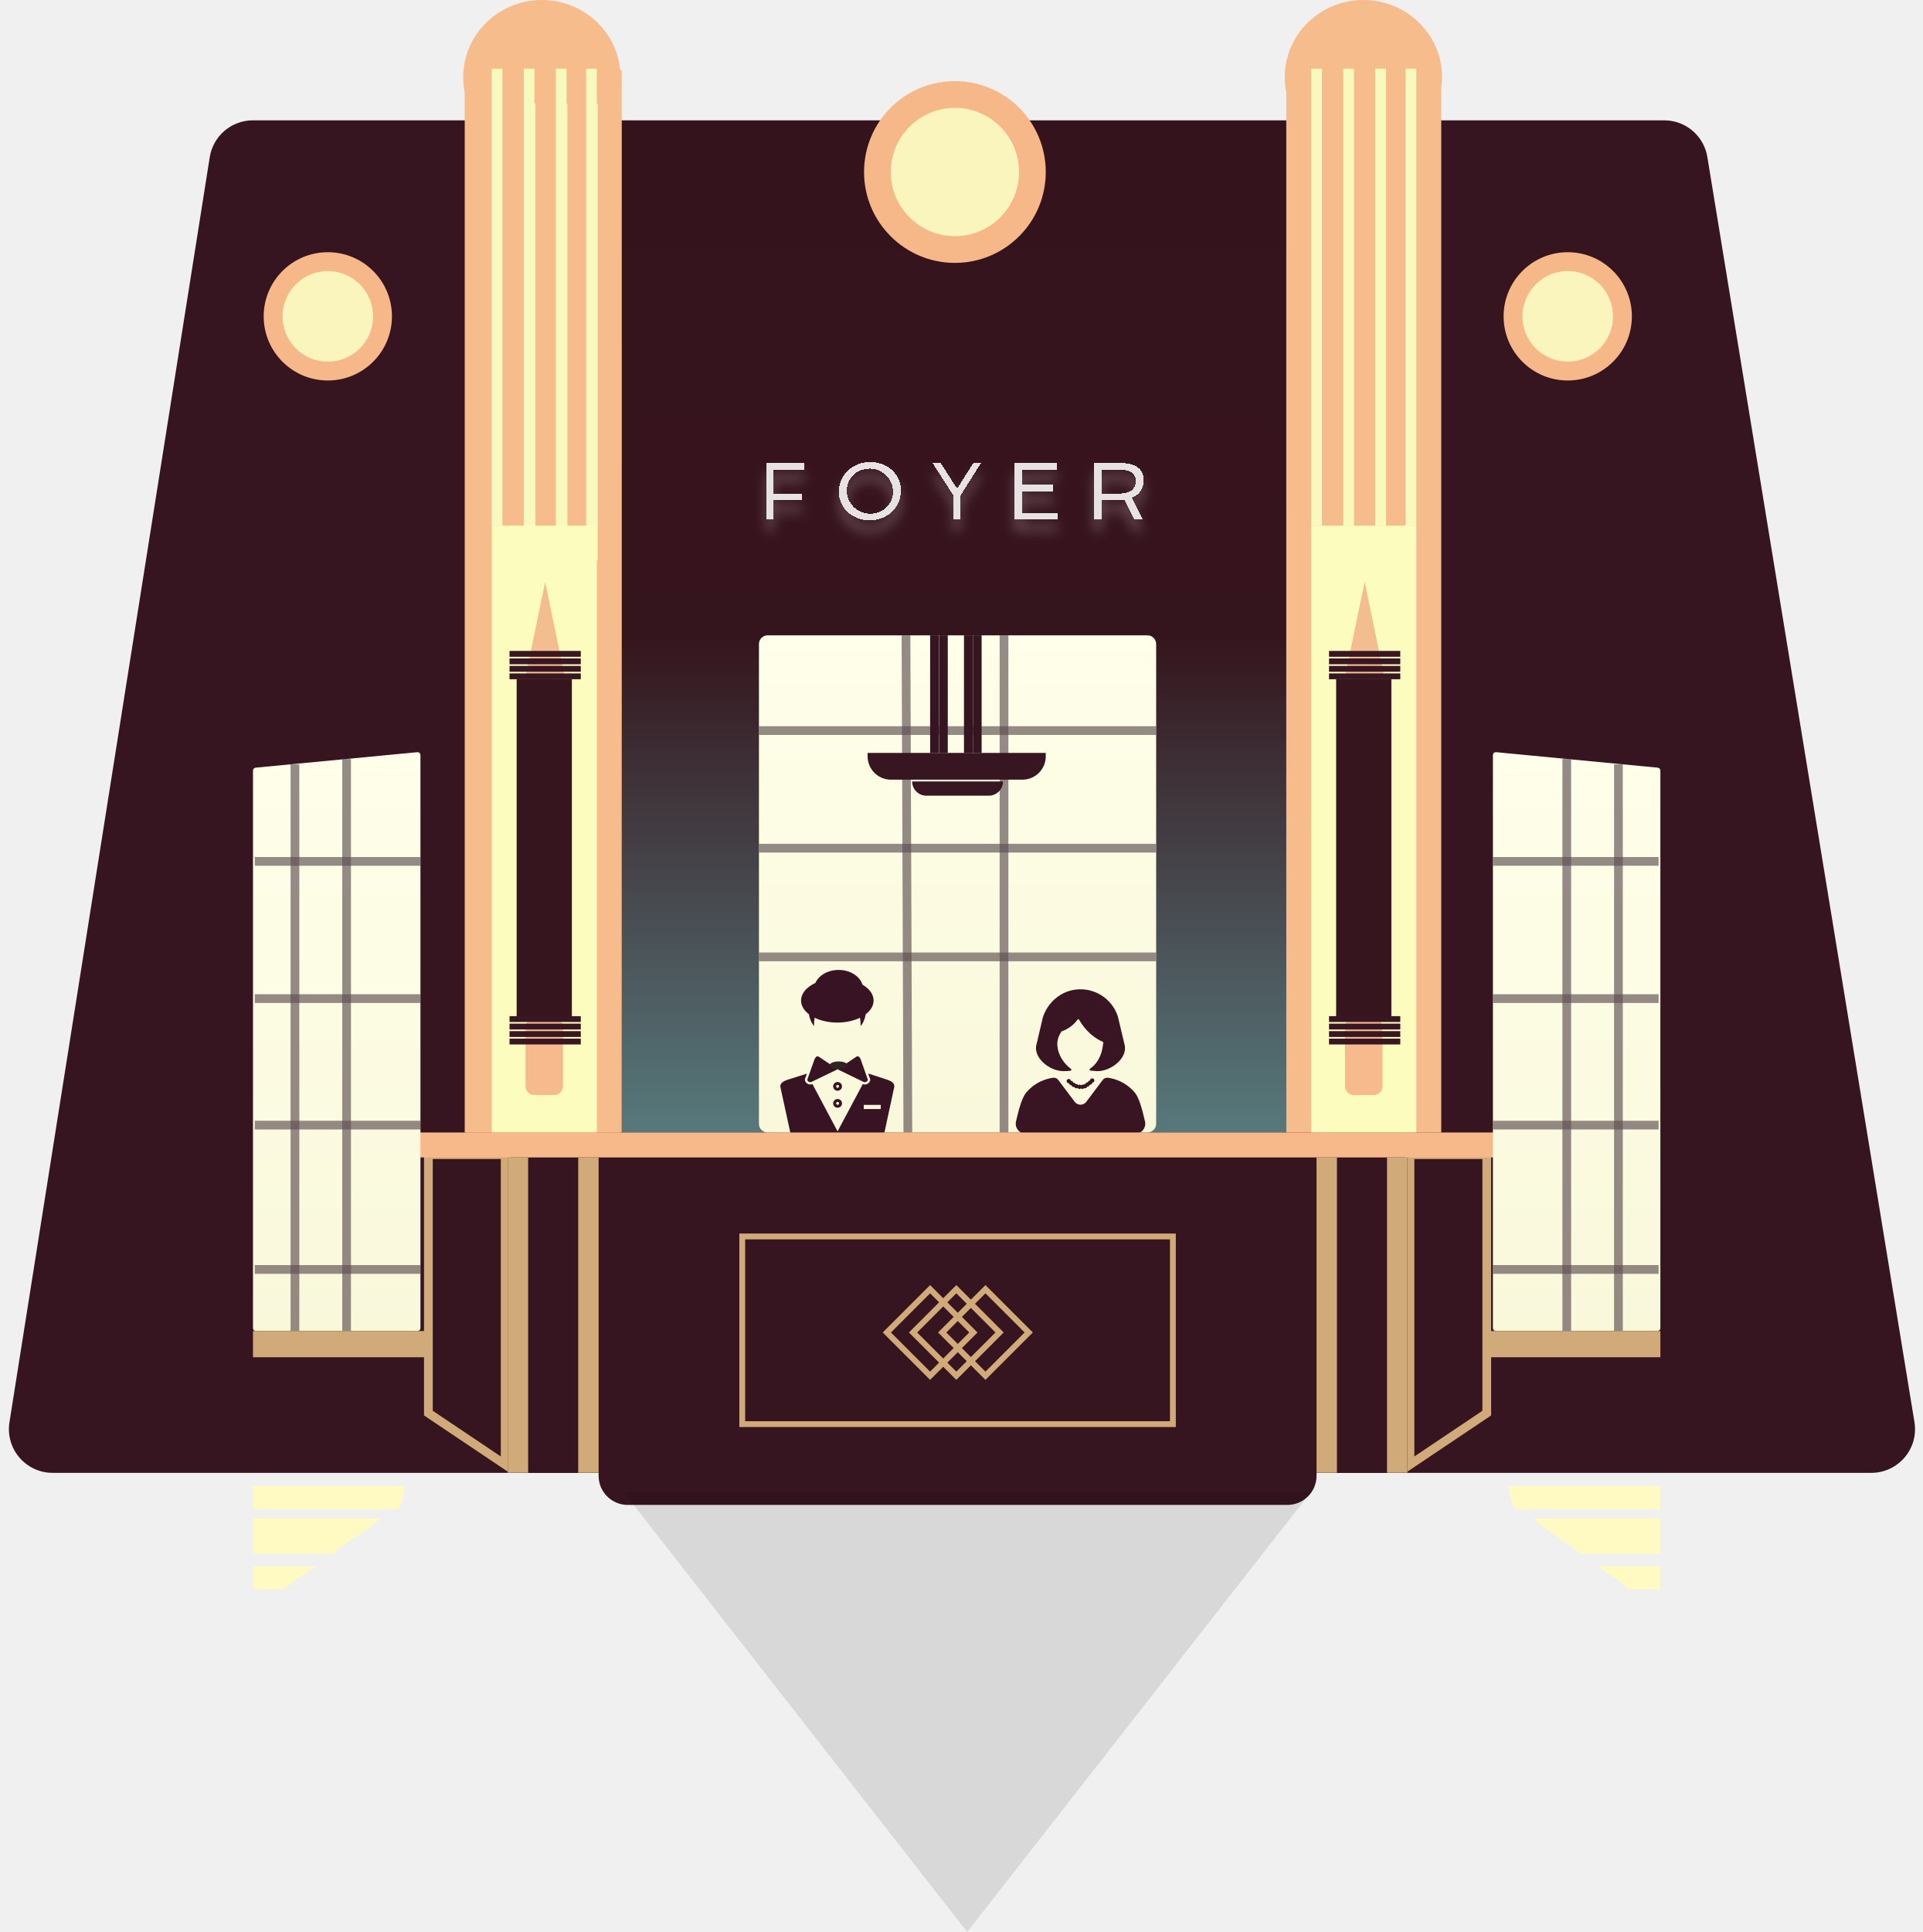
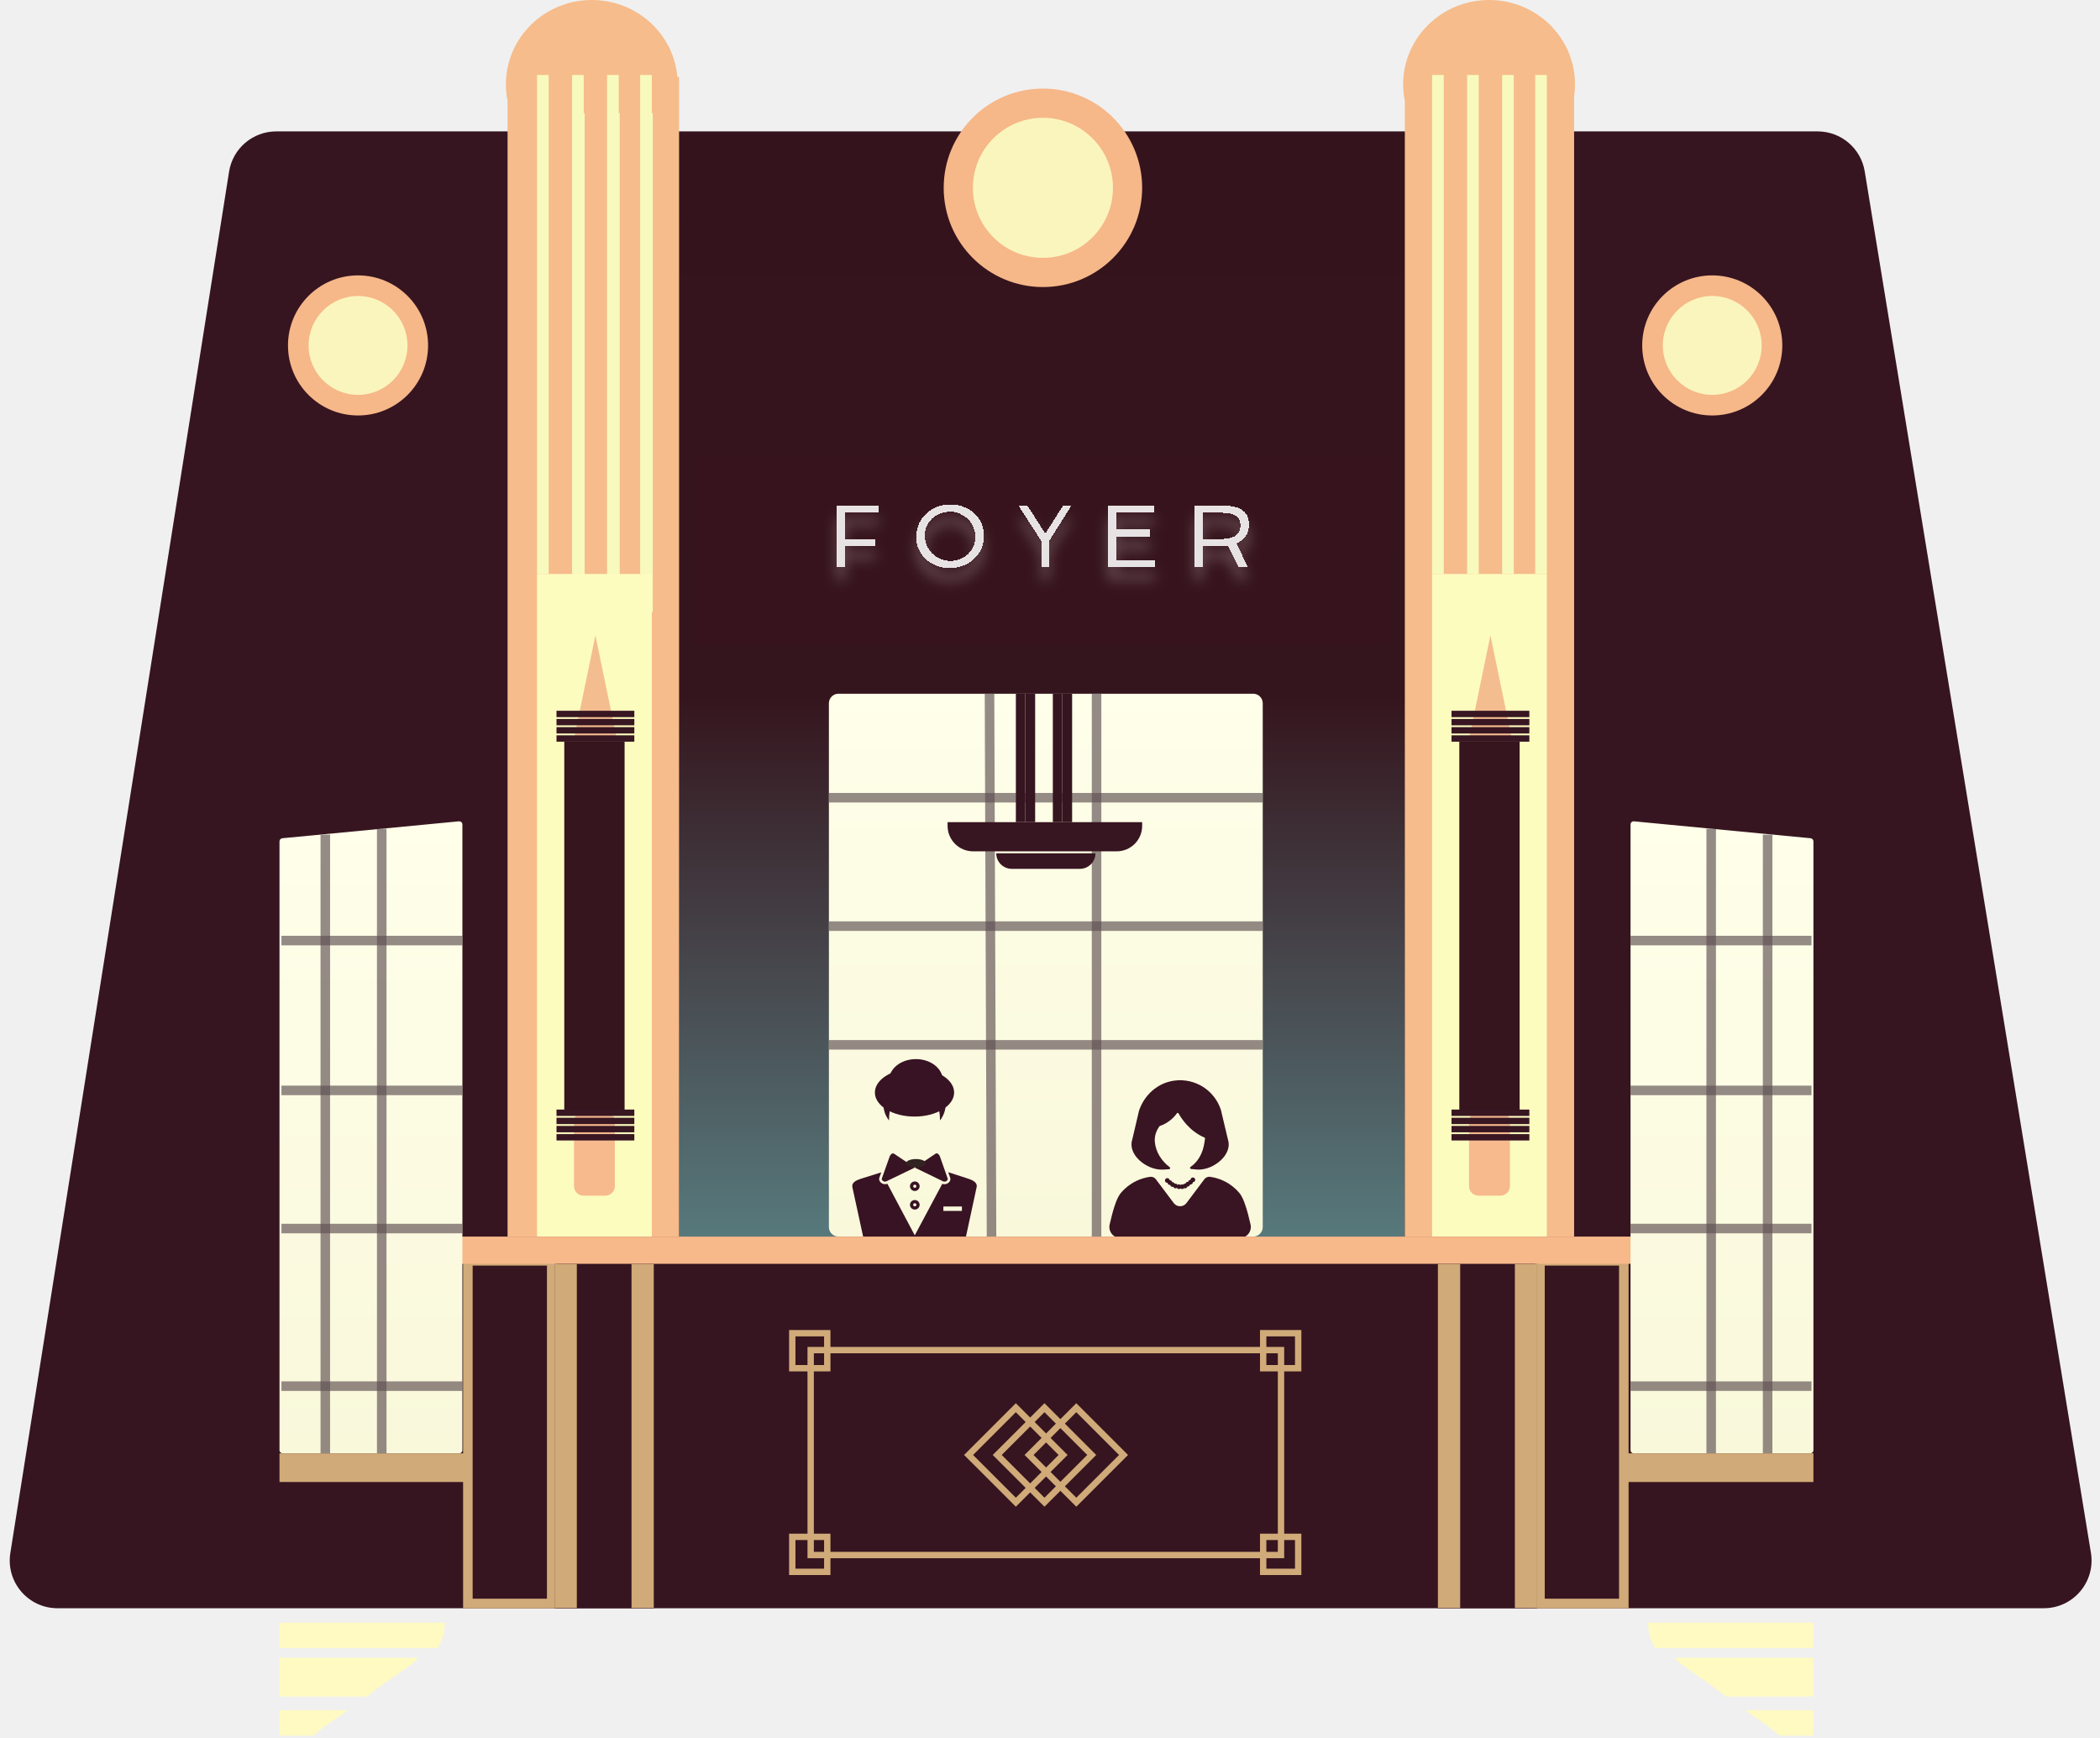
- <svg xmlns="http://www.w3.org/2000/svg" width="660" height="663" viewBox="0 0 660 663" fill="none">
+ <svg xmlns="http://www.w3.org/2000/svg" width="660" height="546" viewBox="0 0 660 546" fill="none">
  <path d="M71.996 53.949C73.15 46.661 79.433 41.295 86.811 41.295H571.256C578.605 41.295 584.872 46.619 586.059 53.871L657.147 488.008C658.642 497.138 651.596 505.432 642.344 505.432H18.062C8.842 505.432 1.805 497.192 3.247 488.086L71.996 53.949Z" fill="#361520" />
  <rect x="213.424" y="41.907" width="228.094" height="346.727" fill="url(#paint0_linear_49_1315)" />
  <rect x="218.317" y="143.417" width="218.309" height="59.316" fill="#37141D" />
  <g filter="url(#filter0_d_49_1315)">
    <path d="M263.038 158.825H276.183V161.132H265.579V169.401H275.152V171.708H265.579V178.273H263.038V158.825Z" fill="white" fill-opacity="0.88" shape-rendering="crispEdges" />
    <path d="M291.063 175.815C290.111 174.945 289.355 173.91 288.797 172.711C288.247 171.511 287.973 170.302 287.973 169.085C287.973 167.867 288.096 166.814 288.344 165.926C288.6 165.028 288.962 164.204 289.429 163.453C289.896 162.693 290.454 162.011 291.104 161.407C291.754 160.802 292.478 160.29 293.274 159.868C294.941 158.989 296.759 158.55 298.727 158.55C300.614 158.55 302.372 158.971 304.002 159.813C305.586 160.638 306.849 161.782 307.792 163.247C308.754 164.776 309.235 166.475 309.235 168.343C309.235 171.301 308.191 173.75 306.103 175.691C304.794 176.909 303.214 177.747 301.364 178.205C300.44 178.434 299.368 178.548 298.15 178.548C296.933 178.548 295.687 178.31 294.414 177.834C293.142 177.349 292.025 176.676 291.063 175.815ZM292.945 162.973C292.24 163.641 291.681 164.433 291.269 165.349C290.866 166.264 290.665 167.272 290.665 168.37C290.665 169.469 290.875 170.499 291.297 171.461C291.718 172.422 292.295 173.26 293.027 173.974C294.593 175.504 296.493 176.268 298.727 176.268C300.897 176.268 302.738 175.554 304.249 174.125C305.778 172.679 306.543 170.889 306.543 168.755C306.543 167.308 306.176 165.967 305.444 164.731C304.757 163.559 303.791 162.615 302.546 161.901C301.319 161.187 300.064 160.83 298.782 160.83C297.5 160.83 296.383 161.022 295.431 161.407C294.488 161.782 293.659 162.304 292.945 162.973Z" fill="white" fill-opacity="0.88" shape-rendering="crispEdges" />
    <path d="M327.233 169.977L320.063 158.825H322.852L328.524 167.711L334.156 158.825H336.779L329.774 169.936V178.273H327.233V169.977Z" fill="white" fill-opacity="0.88" shape-rendering="crispEdges" />
    <path d="M348.267 158.825H362.785V161.132H350.808V166.379H361.48V168.686H350.808V175.966H363.06V178.273H348.267V158.825Z" fill="white" fill-opacity="0.88" shape-rendering="crispEdges" />
    <path d="M392.541 164.813C392.541 167.697 391.213 169.689 388.558 170.788L392.252 178.273H389.299L385.962 171.502C385.055 171.639 384.107 171.708 383.119 171.708H378.064V178.273H375.523V158.825H383.503C386.378 158.825 388.526 159.218 389.945 160.006C391.676 160.958 392.541 162.56 392.541 164.813ZM383.462 169.401C385.513 169.401 387.033 169.117 388.022 168.549C389.24 167.844 389.849 166.654 389.849 164.978C389.849 162.799 388.439 161.562 385.618 161.269C384.803 161.178 383.966 161.132 383.105 161.132H378.064V169.401H383.462Z" fill="white" fill-opacity="0.88" shape-rendering="crispEdges" />
  </g>
-   <path d="M205.475 397.194H451.914V506.439C451.914 511.962 447.437 516.439 441.914 516.439H215.475C209.952 516.439 205.475 511.962 205.475 506.439V397.194Z" fill="#361520" />
+   <path d="M205 397H452V505H205V397Z" fill="#361520" />
  <rect x="254.784" y="424.31" width="147.82" height="64.402" stroke="#D0AA78" stroke-width="2" />
  <rect x="304.414" y="457.263" width="21" height="21" transform="rotate(-45 304.414 457.263)" stroke="#D0AA78" stroke-width="2" />
  <rect x="323.414" y="457.263" width="21" height="21" transform="rotate(-45 323.414 457.263)" stroke="#D0AA78" stroke-width="2" />
  <rect x="313.414" y="457.263" width="21" height="21" transform="rotate(-45 313.414 457.263)" stroke="#D0AA78" stroke-width="2" />
-   <path d="M147.047 396.248H173.399V502.619L147.047 484.934V396.248Z" fill="#361520" stroke="#D0AA78" stroke-width="3" />
-   <path d="M510.342 396.248H483.989V502.619L510.342 484.934V396.248Z" fill="#361520" stroke="#D0AA78" stroke-width="3" />
-   <mask id="path-12-inside-1_49_1315" fill="white">
+   <rect x="397" y="419" width="11" height="11" stroke="#D0AA78" stroke-width="2" />
+   <rect x="397" y="483" width="11" height="11" stroke="#D0AA78" stroke-width="2" />
+   <rect x="249" y="483" width="11" height="11" stroke="#D0AA78" stroke-width="2" />
+   <rect x="249" y="419" width="11" height="11" stroke="#D0AA78" stroke-width="2" />
+   <path d="M147.047 396.248H173.399V503.932H147.047V396.248Z" fill="#361520" stroke="#D0AA78" stroke-width="3" />
+   <path d="M510.342 396.248H483.989V503.932H510.342V396.248Z" fill="#361520" stroke="#D0AA78" stroke-width="3" />
+   <mask id="path-16-inside-1_49_1315" fill="white">
    <path d="M174.288 397.194H205.475V505.432H174.288V397.194Z" />
  </mask>
  <path d="M174.288 397.194H205.475V505.432H174.288V397.194Z" fill="#361520" />
-   <path d="M198.475 397.194V505.432H212.475V397.194H198.475ZM181.288 505.432V397.194H167.288V505.432H181.288Z" fill="#D0AA78" mask="url(#path-12-inside-1_49_1315)" />
-   <mask id="path-14-inside-2_49_1315" fill="white">
+   <path d="M198.475 397.194V505.432H212.475V397.194H198.475ZM181.288 505.432V397.194H167.288V505.432H181.288Z" fill="#D0AA78" mask="url(#path-16-inside-1_49_1315)" />
+   <mask id="path-18-inside-2_49_1315" fill="white">
    <path d="M451.914 397.194H483.101V505.432H451.914V397.194Z" />
  </mask>
  <path d="M451.914 397.194H483.101V505.432H451.914V397.194Z" fill="#361520" />
-   <path d="M476.101 397.194V505.432H490.101V397.194H476.101ZM458.914 505.432V397.194H444.914V505.432H458.914Z" fill="#D0AA78" mask="url(#path-14-inside-2_49_1315)" />
+   <path d="M476.101 397.194V505.432H490.101V397.194H476.101ZM458.914 505.432V397.194H444.914V505.432H458.914Z" fill="#D0AA78" mask="url(#path-18-inside-2_49_1315)" />
  <rect x="160.223" y="24.204" width="53.201" height="364.429" fill="url(#paint1_linear_49_1315)" />
  <path fill-rule="evenodd" clip-rule="evenodd" d="M212.719 30.334C212.904 29.082 213 27.802 213 26.5C213 11.864 200.912 0 186 0C171.088 0 159 11.864 159 26.5C159 28.277 159.178 30.013 159.518 31.692V388.633H212.719V30.334Z" fill="#F6BC8B" />
  <rect x="201.489" y="35.561" width="3.669" height="156.827" fill="#F8F9BD" />
  <rect x="180.086" y="35.561" width="3.669" height="156.827" fill="#F8F9BD" />
  <rect x="191.094" y="35.561" width="3.669" height="156.827" fill="#F8F9BD" />
  <rect x="177.64" y="245.092" width="18.957" height="116.335" fill="#36151F" />
  <path d="M187.424 211.67L194.309 244.931H180.54L187.424 211.67Z" fill="#F4BD8F" />
  <rect x="180.698" y="361.426" width="12.842" height="26.352" rx="3" fill="#F6BA8D" />
  <line x1="175.194" y1="361.712" x2="199.655" y2="361.712" stroke="#381622" stroke-width="2" />
  <line x1="175.194" y1="364.283" x2="199.655" y2="364.283" stroke="#381622" stroke-width="2" />
  <line x1="175.194" y1="366.854" x2="199.655" y2="366.854" stroke="#381622" stroke-width="2" />
  <line x1="175.194" y1="369.425" x2="199.655" y2="369.425" stroke="#381622" stroke-width="2" />
  <line x1="175.194" y1="236.379" x2="199.655" y2="236.379" stroke="#381622" stroke-width="2" />
  <line x1="175.194" y1="238.95" x2="199.655" y2="238.95" stroke="#381622" stroke-width="2" />
  <line x1="175.194" y1="241.521" x2="199.655" y2="241.521" stroke="#381622" stroke-width="2" />
  <line x1="175.194" y1="244.092" x2="199.655" y2="244.092" stroke="#381622" stroke-width="2" />
  <rect x="168.784" y="180.388" width="36.079" height="208.245" fill="#FDFCBF" />
  <rect x="168.784" y="23.561" width="3.669" height="156.827" fill="#F8F9BD" />
  <rect x="201.194" y="23.561" width="3.669" height="156.827" fill="#F8F9BD" />
  <rect x="179.791" y="23.561" width="3.669" height="156.827" fill="#F8F9BD" />
  <rect x="190.799" y="23.561" width="3.669" height="156.827" fill="#F8F9BD" />
  <rect x="177.345" y="233.092" width="18.957" height="116.335" fill="#36151F" />
  <path d="M187.13 199.67L194.014 232.931H180.245L187.13 199.67Z" fill="#F4BD8F" />
  <rect x="180.403" y="349.426" width="12.842" height="26.352" rx="3" fill="#F6BA8D" />
  <line x1="174.899" y1="349.712" x2="199.36" y2="349.712" stroke="#381622" stroke-width="2" />
  <line x1="174.899" y1="352.283" x2="199.36" y2="352.283" stroke="#381622" stroke-width="2" />
  <line x1="174.899" y1="354.854" x2="199.36" y2="354.854" stroke="#381622" stroke-width="2" />
  <line x1="174.899" y1="357.425" x2="199.36" y2="357.425" stroke="#381622" stroke-width="2" />
  <line x1="174.899" y1="224.379" x2="199.36" y2="224.379" stroke="#381622" stroke-width="2" />
  <line x1="174.899" y1="226.95" x2="199.36" y2="226.95" stroke="#381622" stroke-width="2" />
  <line x1="174.899" y1="229.521" x2="199.36" y2="229.521" stroke="#381622" stroke-width="2" />
  <line x1="174.899" y1="232.092" x2="199.36" y2="232.092" stroke="#381622" stroke-width="2" />
  <path fill-rule="evenodd" clip-rule="evenodd" d="M494.719 30.334C494.904 29.082 495 27.802 495 26.5C495 11.864 482.912 0 468 0C453.088 0 441 11.864 441 26.5C441 28.277 441.178 30.013 441.518 31.692V388.633H494.719V30.334Z" fill="#F6BC8B" />
  <rect x="450.079" y="180.388" width="36.079" height="208.245" fill="#FDFCBF" />
  <rect x="450.079" y="23.561" width="3.669" height="156.827" fill="#F8F9BD" />
  <rect x="482.489" y="23.561" width="3.669" height="156.827" fill="#F8F9BD" />
  <rect x="461.086" y="23.561" width="3.669" height="156.827" fill="#F8F9BD" />
  <rect x="472.094" y="23.561" width="3.669" height="156.827" fill="#F8F9BD" />
  <rect x="458.64" y="233.092" width="18.957" height="116.335" fill="#36151F" />
  <path d="M468.424 199.67L475.309 232.931H461.54L468.424 199.67Z" fill="#F4BD8F" />
  <rect x="461.698" y="349.426" width="12.842" height="26.352" rx="3" fill="#F6BA8D" />
  <line x1="456.194" y1="349.712" x2="480.655" y2="349.712" stroke="#381622" stroke-width="2" />
  <line x1="456.194" y1="352.283" x2="480.655" y2="352.283" stroke="#381622" stroke-width="2" />
  <line x1="456.194" y1="354.854" x2="480.655" y2="354.854" stroke="#381622" stroke-width="2" />
  <line x1="456.194" y1="357.425" x2="480.655" y2="357.425" stroke="#381622" stroke-width="2" />
  <line x1="456.194" y1="224.379" x2="480.655" y2="224.379" stroke="#381622" stroke-width="2" />
  <line x1="456.194" y1="226.95" x2="480.655" y2="226.95" stroke="#381622" stroke-width="2" />
  <line x1="456.194" y1="229.521" x2="480.655" y2="229.521" stroke="#381622" stroke-width="2" />
  <line x1="456.194" y1="232.092" x2="480.655" y2="232.092" stroke="#381622" stroke-width="2" />
  <circle cx="327.777" cy="59.029" r="31.187" fill="#F6B789" />
  <circle cx="327.777" cy="59.029" r="22.014" fill="#FAF5BC" />
  <circle cx="112.525" cy="108.561" r="22.014" fill="#F6B789" />
  <circle cx="112.525" cy="108.561" r="15.54" fill="#FAF5BC" />
  <circle cx="538.137" cy="108.561" r="22.014" fill="#F6B789" />
  <circle cx="538.137" cy="108.561" r="15.54" fill="#FAF5BC" />
  <rect x="260.511" y="218.022" width="136.35" height="170.612" rx="3" fill="url(#paint2_linear_49_1315)" />
  <line x1="396.861" y1="250.709" x2="260.511" y2="250.709" stroke="#5F4F53" stroke-opacity="0.66" stroke-width="3" />
  <line y1="-1.5" x2="170.608" y2="-1.5" transform="matrix(-0.00372284 -0.999993 0.999994 -0.00352608 313.123 388.633)" stroke="#5F4F53" stroke-opacity="0.66" stroke-width="3" />
  <line x1="344.633" y1="388.633" x2="344.633" y2="218.022" stroke="#5F4F53" stroke-opacity="0.66" stroke-width="3" />
  <line x1="396.861" y1="291.069" x2="260.511" y2="291.069" stroke="#5F4F53" stroke-opacity="0.66" stroke-width="3" />
  <line x1="396.861" y1="328.371" x2="260.511" y2="328.371" stroke="#5F4F53" stroke-opacity="0.66" stroke-width="3" />
  <path d="M297.813 258.382H358.964V259.554C358.964 263.973 355.382 267.554 350.964 267.554H305.813C301.395 267.554 297.813 263.973 297.813 259.554V258.382Z" fill="#371521" />
  <path d="M313.101 268.166H344.288V268.166C344.288 270.868 342.098 273.058 339.396 273.058H317.993C315.291 273.058 313.101 270.868 313.101 268.166V268.166Z" fill="#371521" />
  <line x1="320.773" y1="258.382" x2="320.773" y2="218.022" stroke="#351520" stroke-width="3" />
  <line x1="335.45" y1="258.382" x2="335.45" y2="218.022" stroke="#351520" stroke-width="3" />
  <line x1="332.392" y1="258.382" x2="332.392" y2="218.022" stroke="#351520" stroke-width="3" />
  <line x1="323.831" y1="258.382" x2="323.831" y2="218.022" stroke="#351520" stroke-width="3" />
  <path d="M294.36 362.478C294.241 362.483 294.116 362.524 293.986 362.611L287.5 366.953L296.442 371.289C297.149 371.632 298.028 370.896 297.864 370.431L295.408 363.47C295.275 363.092 294.877 362.455 294.36 362.478ZM287.5 366.953L281.031 362.611C280.379 362.174 279.774 363.005 279.608 363.469L277.134 370.418C276.969 370.883 277.821 371.631 278.556 371.276L287.5 366.953ZM298.008 368.396L298.633 370.166C298.77 370.555 298.671 370.925 298.527 371.19C298.383 371.454 298.184 371.656 297.947 371.82C297.49 372.137 296.809 372.323 296.149 372.036L287.499 388.242L278.878 372.012C278.206 372.318 277.498 372.137 277.033 371.808C276.796 371.641 276.599 371.434 276.459 371.168C276.319 370.901 276.229 370.535 276.365 370.151L276.976 368.436L270.571 370.46C269.043 370.942 267.58 371.672 267.891 373.105L272.553 394.52C272.865 395.953 273.749 397.166 275.233 397.166L299.64 397.167C301.124 397.167 302.011 395.955 302.32 394.522L306.946 373.068C307.256 371.635 305.678 370.88 304.267 370.423L298.008 368.396ZM287.507 371.307C286.674 371.307 285.988 371.984 285.988 372.806C285.988 373.628 286.674 374.306 287.507 374.306C288.34 374.306 289.026 373.628 289.026 372.806C289.026 371.984 288.339 371.307 287.507 371.307ZM287.507 372.312C287.789 372.312 288.008 372.527 288.008 372.806C288.008 373.085 287.789 373.301 287.507 373.301C287.224 373.301 287.006 373.085 287.006 372.806C287.006 372.527 287.224 372.312 287.507 372.312ZM287.507 377.14C286.674 377.14 285.988 377.817 285.988 378.639C285.988 379.462 286.674 380.139 287.507 380.139C288.34 380.139 289.026 379.461 289.026 378.639C289.026 377.817 288.339 377.14 287.507 377.14ZM287.507 378.145C287.789 378.145 288.008 378.36 288.008 378.639C288.008 378.918 287.789 379.134 287.507 379.134C287.224 379.134 287.006 378.918 287.006 378.639C287.006 378.36 287.224 378.145 287.507 378.145ZM296.485 379.174H302.317V380.574H296.485V379.174Z" fill="#381323" />
  <ellipse cx="287.862" cy="365.591" rx="3.113" ry="1.334" fill="#322323" />
  <path fill-rule="evenodd" clip-rule="evenodd" d="M295.418 352.143C296.542 350.696 297.201 348.929 297.201 347.023C297.201 342.11 292.821 338.128 287.417 338.128C282.014 338.128 277.633 342.11 277.633 347.023C277.633 348.929 278.293 350.695 279.416 352.143C279.413 352.031 279.412 351.917 279.412 351.804C279.412 345.909 282.996 341.13 287.417 341.13C291.838 341.13 295.422 345.909 295.422 351.804C295.422 351.917 295.421 352.031 295.418 352.143Z" fill="#381323" />
  <ellipse cx="287.417" cy="343.354" rx="12.453" ry="7.561" fill="#381323" />
  <ellipse cx="287.862" cy="339.518" rx="8.45" ry="6.671" fill="#381323" />
  <g clip-path="url(#clip0_49_1315)">
    <path d="M376.707 367.584C376.707 367.584 375.343 367.508 374.328 367.387C373.993 367.346 373.896 366.914 374.177 366.727C376.317 365.298 377.745 362.839 378.311 360.262C378.485 359.469 378.624 358.635 378.724 357.784C378.737 357.673 378.673 357.567 378.571 357.523C373.818 355.489 371.237 351.412 370.468 350.025C370.368 349.844 370.188 349.743 369.999 349.73C368.632 351.694 366.662 353.167 364.451 353.894C363.4 355.327 362.778 357.017 362.953 358.934C363.241 362.088 365.111 364.937 367.614 366.813C367.878 367.011 367.757 367.429 367.429 367.461C366.557 367.546 365.41 367.584 365.071 367.584C360.183 367.584 354.348 362.822 355.845 358.169L357.956 349.16C359.568 344.149 363.831 340.323 369.048 339.618C375.629 338.728 381.741 342.693 383.72 348.843L385.932 358.17C387.429 362.823 381.596 367.585 376.708 367.585L376.707 367.584Z" fill="#391422" />
    <path d="M348.749 384.83C349.749 380.374 350.843 376.871 351.977 375.311C351.977 375.311 355.061 370.763 361.426 369.852C362.13 369.751 362.839 370.039 363.266 370.608L368.891 378.099C369.89 379.43 371.887 379.43 372.887 378.099L378.511 370.608C378.938 370.039 379.647 369.751 380.351 369.852C386.717 370.763 389.8 375.311 389.8 375.311C390.934 376.87 392.029 380.374 393.028 384.83C393.524 387.019 391.855 389.098 389.611 389.098H352.166C349.923 389.098 348.254 387.019 348.75 384.83H348.749Z" fill="#391422" />
    <path d="M367.602 370.938C367.628 370.936 367.651 370.923 367.678 370.923C368.049 370.923 368.343 371.2 368.398 371.556C368.434 371.55 368.465 371.534 368.503 371.534C368.827 371.534 369.095 371.746 369.196 372.036C369.273 372.009 369.352 371.987 369.438 371.987C369.72 371.987 369.957 372.15 370.082 372.381C370.208 372.283 370.359 372.215 370.531 372.215C370.729 372.215 370.907 372.295 371.04 372.422C371.173 372.295 371.351 372.215 371.55 372.215C371.666 372.215 371.773 372.247 371.871 372.295C372.006 372.113 372.213 371.987 372.457 371.987C372.5 371.987 372.537 372.004 372.578 372.011C372.647 371.673 372.932 371.413 373.291 371.413C373.343 371.413 373.389 371.432 373.438 371.442C373.485 371.078 373.784 370.792 374.161 370.792C374.161 370.382 374.494 370.05 374.904 370.05C375.314 370.05 375.646 370.382 375.646 370.792C375.646 371.202 375.314 371.534 374.904 371.534C374.904 371.944 374.571 372.277 374.161 372.277C374.109 372.277 374.064 372.257 374.015 372.247C373.967 372.612 373.668 372.898 373.291 372.898C373.248 372.898 373.211 372.88 373.171 372.873C373.102 373.212 372.816 373.472 372.457 373.472C372.341 373.472 372.234 373.439 372.136 373.391C372.001 373.574 371.794 373.7 371.55 373.7C371.351 373.7 371.173 373.619 371.04 373.493C370.907 373.619 370.729 373.7 370.531 373.7C370.249 373.7 370.013 373.537 369.887 373.306C369.761 373.404 369.61 373.472 369.438 373.472C369.114 373.472 368.846 373.261 368.744 372.97C368.668 372.997 368.588 373.019 368.503 373.019C368.132 373.019 367.838 372.742 367.782 372.387C367.747 372.392 367.715 372.408 367.678 372.408C367.289 372.408 366.98 372.106 366.948 371.726C366.922 371.728 366.899 371.741 366.872 371.741C366.463 371.741 366.13 371.408 366.13 370.998C366.13 370.589 366.463 370.256 366.872 370.256C367.261 370.256 367.57 370.558 367.602 370.938Z" fill="#391422" />
  </g>
  <rect x="127.201" y="388.633" width="402.986" height="8.561" fill="#F7B98A" />
-   <path d="M86.842 264.434C86.842 263.919 87.233 263.488 87.746 263.439L143.228 258.127C143.816 258.07 144.324 258.532 144.324 259.122V455.763C144.324 456.315 143.876 456.763 143.324 456.763H87.842C87.29 456.763 86.842 456.315 86.842 455.763V264.434Z" fill="url(#paint3_linear_49_1315)" />
-   <line x1="144.324" y1="295.601" x2="87.453" y2="295.601" stroke="#5F4F53" stroke-opacity="0.66" stroke-width="3" />
-   <line x1="101.241" y1="456.763" x2="101.241" y2="262.302" stroke="#5F4F53" stroke-opacity="0.66" stroke-width="3" />
-   <line x1="118.975" y1="456.763" x2="118.975" y2="260.468" stroke="#5F4F53" stroke-opacity="0.66" stroke-width="3" />
-   <line x1="144.324" y1="342.687" x2="87.453" y2="342.687" stroke="#5F4F53" stroke-opacity="0.66" stroke-width="3" />
-   <line x1="144.324" y1="386.104" x2="87.453" y2="386.104" stroke="#5F4F53" stroke-opacity="0.66" stroke-width="3" />
-   <line x1="144.324" y1="435.637" x2="87.453" y2="435.637" stroke="#5F4F53" stroke-opacity="0.66" stroke-width="3" />
-   <path d="M86.842 509.964H138.82C138.629 513.395 138.174 515.14 136.68 517.914H86.842V509.964Z" fill="#FEFAC1" />
-   <path d="M86.842 520.971H130.259C130.259 522.5 120.475 528.004 114.36 533.201H86.842V520.971Z" fill="#FEFAC1" />
-   <path d="M86.842 537.482H108.245C106.104 539.317 102.435 541.151 97.543 545.432H86.842V537.482Z" fill="#FEFAC1" />
-   <line x1="146.77" y1="461.263" x2="86.842" y2="461.263" stroke="#D0AA78" stroke-width="9" />
+   <path d="M87.842 264.434C87.842 263.919 88.233 263.488 88.746 263.439L144.228 258.127C144.816 258.07 145.324 258.532 145.324 259.122V455.763C145.324 456.315 144.876 456.763 144.324 456.763H88.842C88.29 456.763 87.842 456.315 87.842 455.763V264.434Z" fill="url(#paint3_linear_49_1315)" />
+   <line x1="145.324" y1="295.601" x2="88.453" y2="295.601" stroke="#5F4F53" stroke-opacity="0.66" stroke-width="3" />
+   <line x1="102.241" y1="456.763" x2="102.241" y2="262.302" stroke="#5F4F53" stroke-opacity="0.66" stroke-width="3" />
+   <line x1="119.975" y1="456.763" x2="119.975" y2="260.468" stroke="#5F4F53" stroke-opacity="0.66" stroke-width="3" />
+   <line x1="145.324" y1="342.687" x2="88.453" y2="342.687" stroke="#5F4F53" stroke-opacity="0.66" stroke-width="3" />
+   <line x1="145.324" y1="386.104" x2="88.453" y2="386.104" stroke="#5F4F53" stroke-opacity="0.66" stroke-width="3" />
+   <line x1="145.324" y1="435.637" x2="88.453" y2="435.637" stroke="#5F4F53" stroke-opacity="0.66" stroke-width="3" />
+   <path d="M87.842 509.964H139.82C139.629 513.395 139.174 515.14 137.68 517.914H87.842V509.964Z" fill="#FEFAC1" />
+   <path d="M87.842 520.971H131.259C131.259 522.5 121.475 528.004 115.36 533.201H87.842V520.971Z" fill="#FEFAC1" />
+   <path d="M87.842 537.482H109.245C107.104 539.317 103.435 541.151 98.543 545.432H87.842V537.482Z" fill="#FEFAC1" />
+   <line x1="147.77" y1="461.263" x2="87.842" y2="461.263" stroke="#D0AA78" stroke-width="9" />
  <path d="M569.935 264.434C569.935 263.919 569.544 263.488 569.031 263.439L513.549 258.127C512.961 258.07 512.453 258.532 512.453 259.122V455.763C512.453 456.315 512.901 456.763 513.453 456.763H568.935C569.488 456.763 569.935 456.315 569.935 455.763V264.434Z" fill="url(#paint4_linear_49_1315)" />
  <line y1="-1.5" x2="56.87" y2="-1.5" transform="matrix(1 -3.93576e-07 -1.94187e-08 -1 512.453 294.101)" stroke="#5F4F53" stroke-opacity="0.66" stroke-width="3" />
  <line y1="-1.5" x2="194.46" y2="-1.5" transform="matrix(7.1481e-08 -1 -1 -2.673e-08 554.036 456.763)" stroke="#5F4F53" stroke-opacity="0.66" stroke-width="3" />
  <line y1="-1.5" x2="196.295" y2="-1.5" transform="matrix(7.1481e-08 -1 -1 -2.673e-08 536.302 456.763)" stroke="#5F4F53" stroke-opacity="0.66" stroke-width="3" />
  <line y1="-1.5" x2="56.87" y2="-1.5" transform="matrix(1 -3.93576e-07 -1.94187e-08 -1 512.453 341.187)" stroke="#5F4F53" stroke-opacity="0.66" stroke-width="3" />
  <line y1="-1.5" x2="56.87" y2="-1.5" transform="matrix(1 -3.93576e-07 -1.94187e-08 -1 512.453 384.604)" stroke="#5F4F53" stroke-opacity="0.66" stroke-width="3" />
  <line y1="-1.5" x2="56.87" y2="-1.5" transform="matrix(1 -3.93576e-07 -1.94187e-08 -1 512.453 434.137)" stroke="#5F4F53" stroke-opacity="0.66" stroke-width="3" />
  <path d="M569.935 509.964H517.957C518.148 513.395 518.603 515.14 520.097 517.914H569.935V509.964Z" fill="#FEFAC1" />
  <path d="M569.935 520.971H526.518C526.518 522.5 536.302 528.004 542.417 533.201H569.935V520.971Z" fill="#FEFAC1" />
  <path d="M569.935 537.482H548.532C550.673 539.317 554.342 541.151 559.234 545.432H569.935V537.482Z" fill="#FEFAC1" />
  <line y1="-4.5" x2="59.928" y2="-4.5" transform="matrix(1 1.42962e-07 5.346e-08 -1 510.007 456.763)" stroke="#D0AA78" stroke-width="9" />
-   <path d="M332 663L214.221 512.25L449.779 512.25L332 663Z" fill="black" fill-opacity="0.1" />
  <defs>
    <filter id="filter0_d_49_1315" x="259.038" y="158.55" width="137.503" height="27.998" filterUnits="userSpaceOnUse" color-interpolation-filters="sRGB">
      <feFlood flood-opacity="0" result="BackgroundImageFix" />
      <feColorMatrix in="SourceAlpha" type="matrix" values="0 0 0 0 0 0 0 0 0 0 0 0 0 0 0 0 0 0 127 0" result="hardAlpha" />
      <feOffset dy="4" />
      <feGaussianBlur stdDeviation="2" />
      <feComposite in2="hardAlpha" operator="out" />
      <feColorMatrix type="matrix" values="0 0 0 0 1 0 0 0 0 1 0 0 0 0 1 0 0 0 0.25 0" />
      <feBlend mode="normal" in2="BackgroundImageFix" result="effect1_dropShadow_49_1315" />
      <feBlend mode="normal" in="SourceGraphic" in2="effect1_dropShadow_49_1315" result="shape" />
    </filter>
    <linearGradient id="paint0_linear_49_1315" x1="327.471" y1="41.907" x2="327.471" y2="388.633" gradientUnits="userSpaceOnUse">
      <stop stop-color="#35131D" />
      <stop offset="0.51" stop-color="#35151D" />
      <stop offset="1" stop-color="#57797C" />
    </linearGradient>
    <linearGradient id="paint1_linear_49_1315" x1="186.824" y1="24.204" x2="186.824" y2="388.633" gradientUnits="userSpaceOnUse">
      <stop stop-color="#F5BD8B" />
      <stop offset="1" stop-color="#F7B98A" />
    </linearGradient>
    <linearGradient id="paint2_linear_49_1315" x1="328.686" y1="218.022" x2="328.686" y2="388.633" gradientUnits="userSpaceOnUse">
      <stop stop-color="#FFFFEA" />
      <stop offset="1" stop-color="#F9F8DB" />
    </linearGradient>
-     <linearGradient id="paint3_linear_49_1315" x1="115.583" y1="258.022" x2="115.583" y2="456.763" gradientUnits="userSpaceOnUse">
+     <linearGradient id="paint3_linear_49_1315" x1="116.583" y1="258.022" x2="116.583" y2="456.763" gradientUnits="userSpaceOnUse">
      <stop stop-color="#FFFFEA" />
      <stop offset="1" stop-color="#F9F8DB" />
    </linearGradient>
    <linearGradient id="paint4_linear_49_1315" x1="541.194" y1="258.022" x2="541.194" y2="456.763" gradientUnits="userSpaceOnUse">
      <stop stop-color="#FFFFEA" />
      <stop offset="1" stop-color="#F9F8DB" />
    </linearGradient>
    <clipPath id="clip0_49_1315">
      <rect width="62.986" height="62.986" fill="white" transform="matrix(-1 0 0 1 402.381 339.101)" />
    </clipPath>
  </defs>
</svg>
